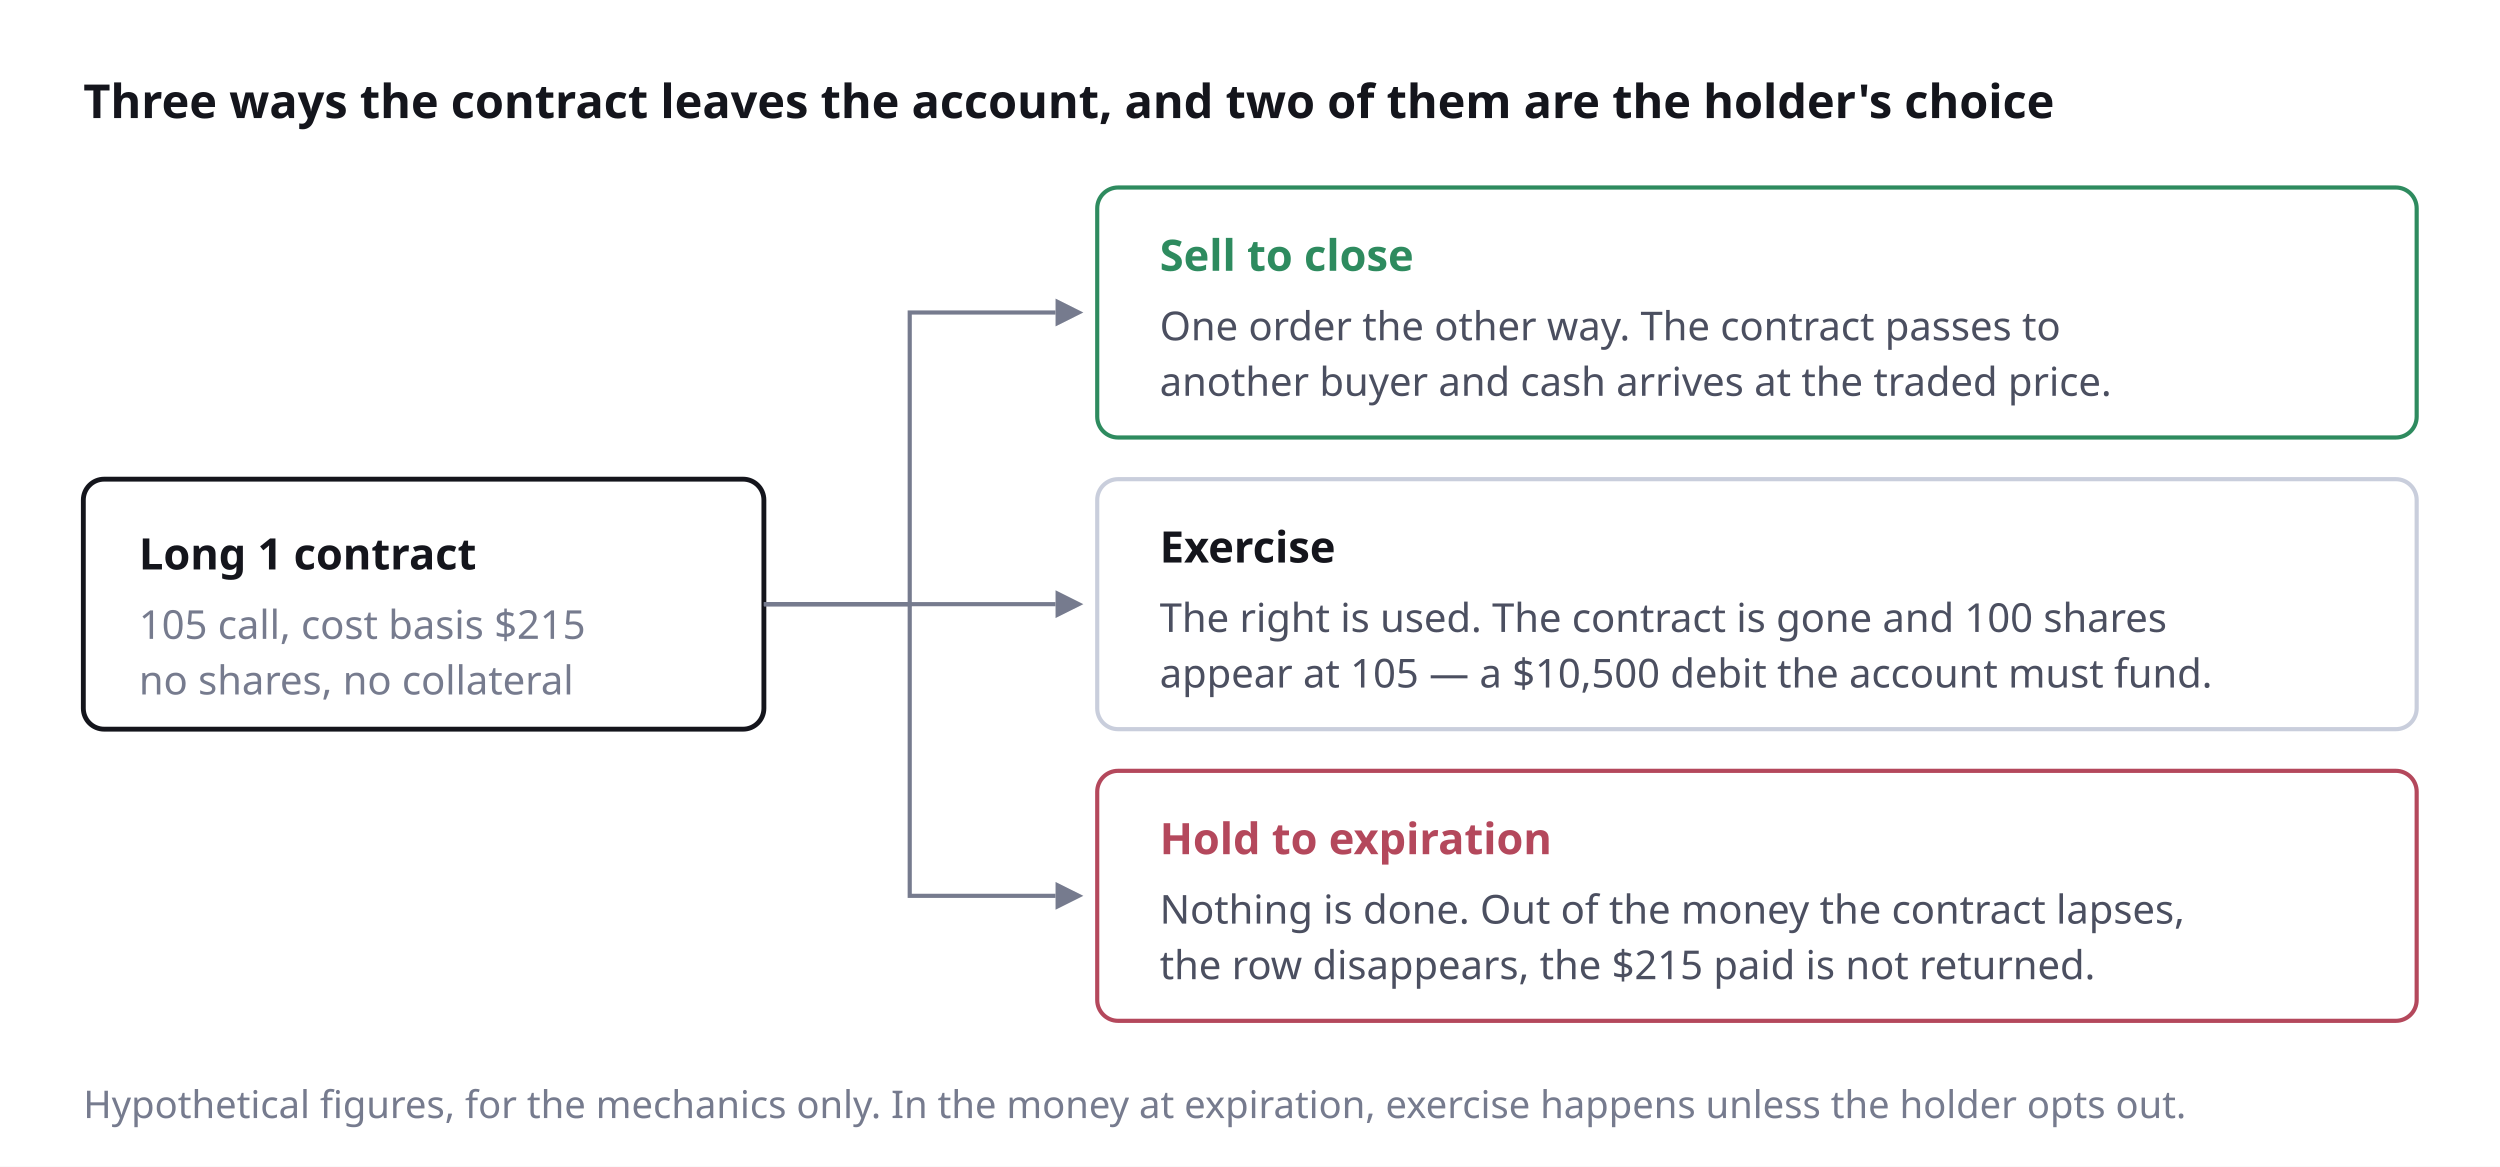
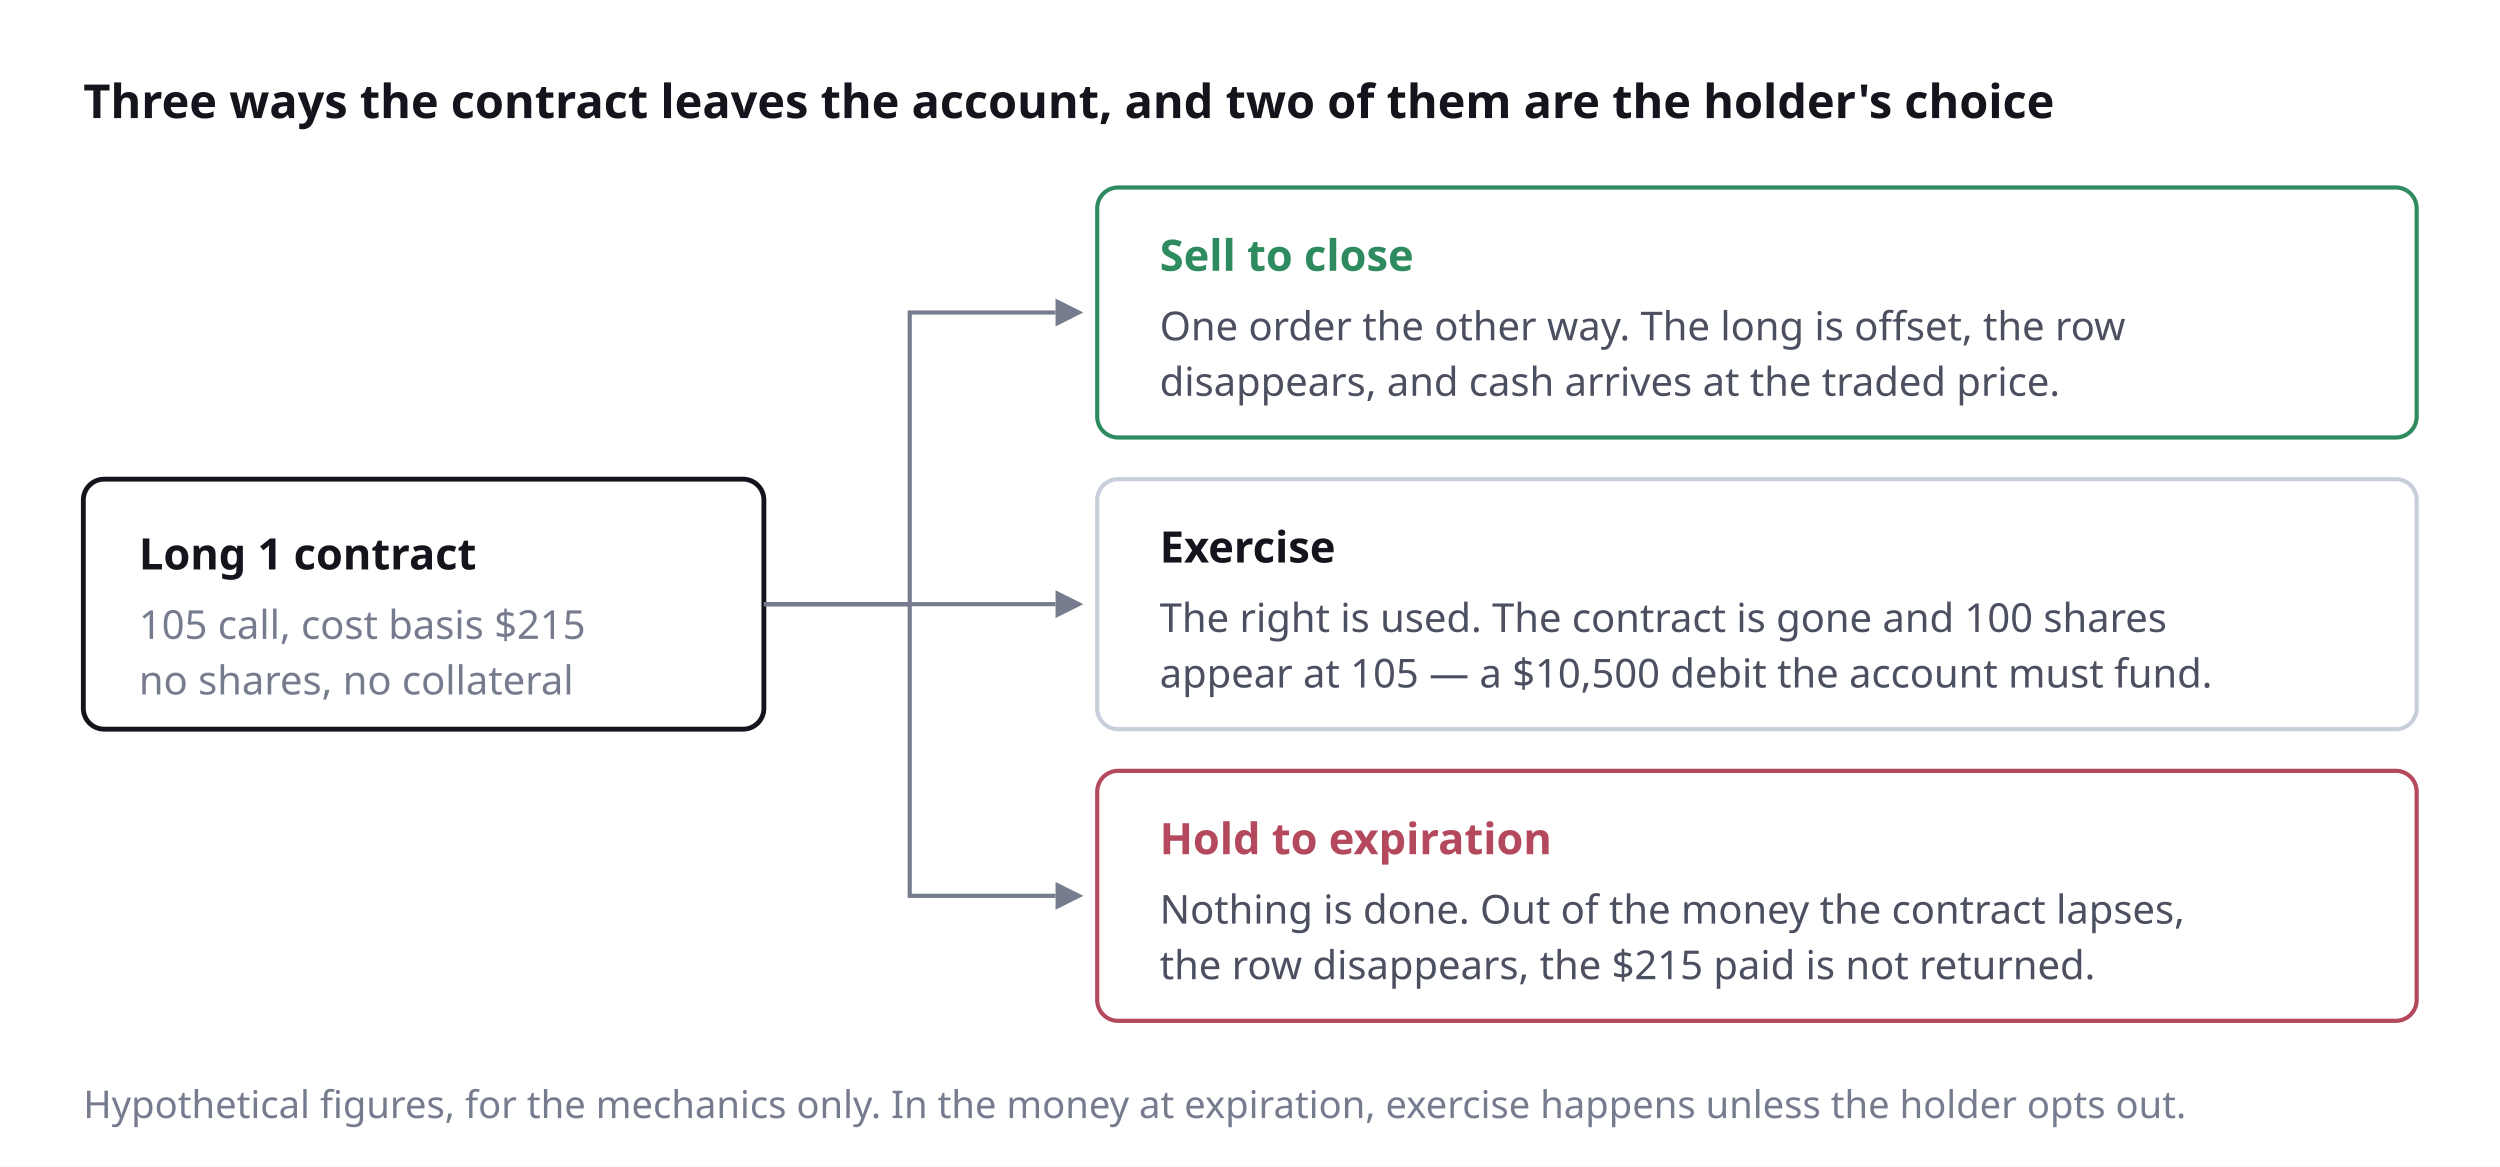
<svg xmlns="http://www.w3.org/2000/svg" viewBox="0 0 720 336" font-family="'IBM Plex Sans', system-ui, sans-serif" role="img" aria-label="Three ways a long option position leaves the account: sold to close for whatever it trades at, exercised into 100 shares at the strike, or held to expiration where an out-of-the-money contract lapses and the premium paid is not returned.">
  <rect width="720" height="336" fill="#FFFFFF" />
  <text x="24" y="34" font-size="13.5" font-weight="600" fill="#14151C">Three ways the contract leaves the account, and two of them are the holder's choice</text>
  <rect x="24" y="138" width="196" height="72" rx="6" fill="#FFFFFF" stroke="#14151C" stroke-width="1.4" />
  <text x="40" y="164" font-size="12.5" font-weight="600" fill="#14151C">Long 1 contract</text>
  <text x="40" y="184" font-size="11.5" fill="#767B8E">105 call, cost basis $215</text>
  <text x="40" y="200" font-size="11.5" fill="#767B8E">no shares, no collateral</text>
  <path d="M220 174 H262 V90 H304" fill="none" stroke="#767B8E" stroke-width="1.2" />
  <path d="M304 86 L312 90 L304 94 Z" fill="#767B8E" />
  <path d="M220 174 H304" fill="none" stroke="#767B8E" stroke-width="1.2" />
  <path d="M304 170 L312 174 L304 178 Z" fill="#767B8E" />
  <path d="M220 174 H262 V258 H304" fill="none" stroke="#767B8E" stroke-width="1.2" />
  <path d="M304 254 L312 258 L304 262 Z" fill="#767B8E" />
  <rect x="316" y="54" width="380" height="72" rx="6" fill="#FFFFFF" stroke="#2E8B5F" stroke-width="1.2" />
  <text x="334" y="78" font-size="12.5" font-weight="600" fill="#2E8B5F">Sell to close</text>
-   <text x="334" y="98" font-size="11.5" fill="#4B4F60">One order the other way. The contract passes to</text>
-   <text x="334" y="114" font-size="11.5" fill="#4B4F60">another buyer and cash arrives at the traded price.</text>
+   <text x="334" y="98" font-size="11.5" fill="#4B4F60">One order the other way. The long is offset, the row</text>
+   <text x="334" y="114" font-size="11.5" fill="#4B4F60">disappears, and cash arrives at the traded price.</text>
  <rect x="316" y="138" width="380" height="72" rx="6" fill="#FFFFFF" stroke="#C9CEDC" stroke-width="1.2" />
  <text x="334" y="162" font-size="12.5" font-weight="600" fill="#14151C">Exercise</text>
  <text x="334" y="182" font-size="11.5" fill="#4B4F60">The right is used. The contract is gone and 100 shares</text>
  <text x="334" y="198" font-size="11.5" fill="#4B4F60">appear at 105 — a $10,500 debit the account must fund.</text>
  <rect x="316" y="222" width="380" height="72" rx="6" fill="#FFFFFF" stroke="#B4485C" stroke-width="1.2" />
  <text x="334" y="246" font-size="12.5" font-weight="600" fill="#B4485C">Hold to expiration</text>
  <text x="334" y="266" font-size="11.5" fill="#4B4F60">Nothing is done. Out of the money the contract lapses,</text>
  <text x="334" y="282" font-size="11.5" fill="#4B4F60">the row disappears, the $215 paid is not returned.</text>
  <text x="24" y="322" font-size="11" fill="#767B8E">Hypothetical figures, for the mechanics only. In the money at expiration, exercise happens unless the holder opts out.</text>
</svg>
